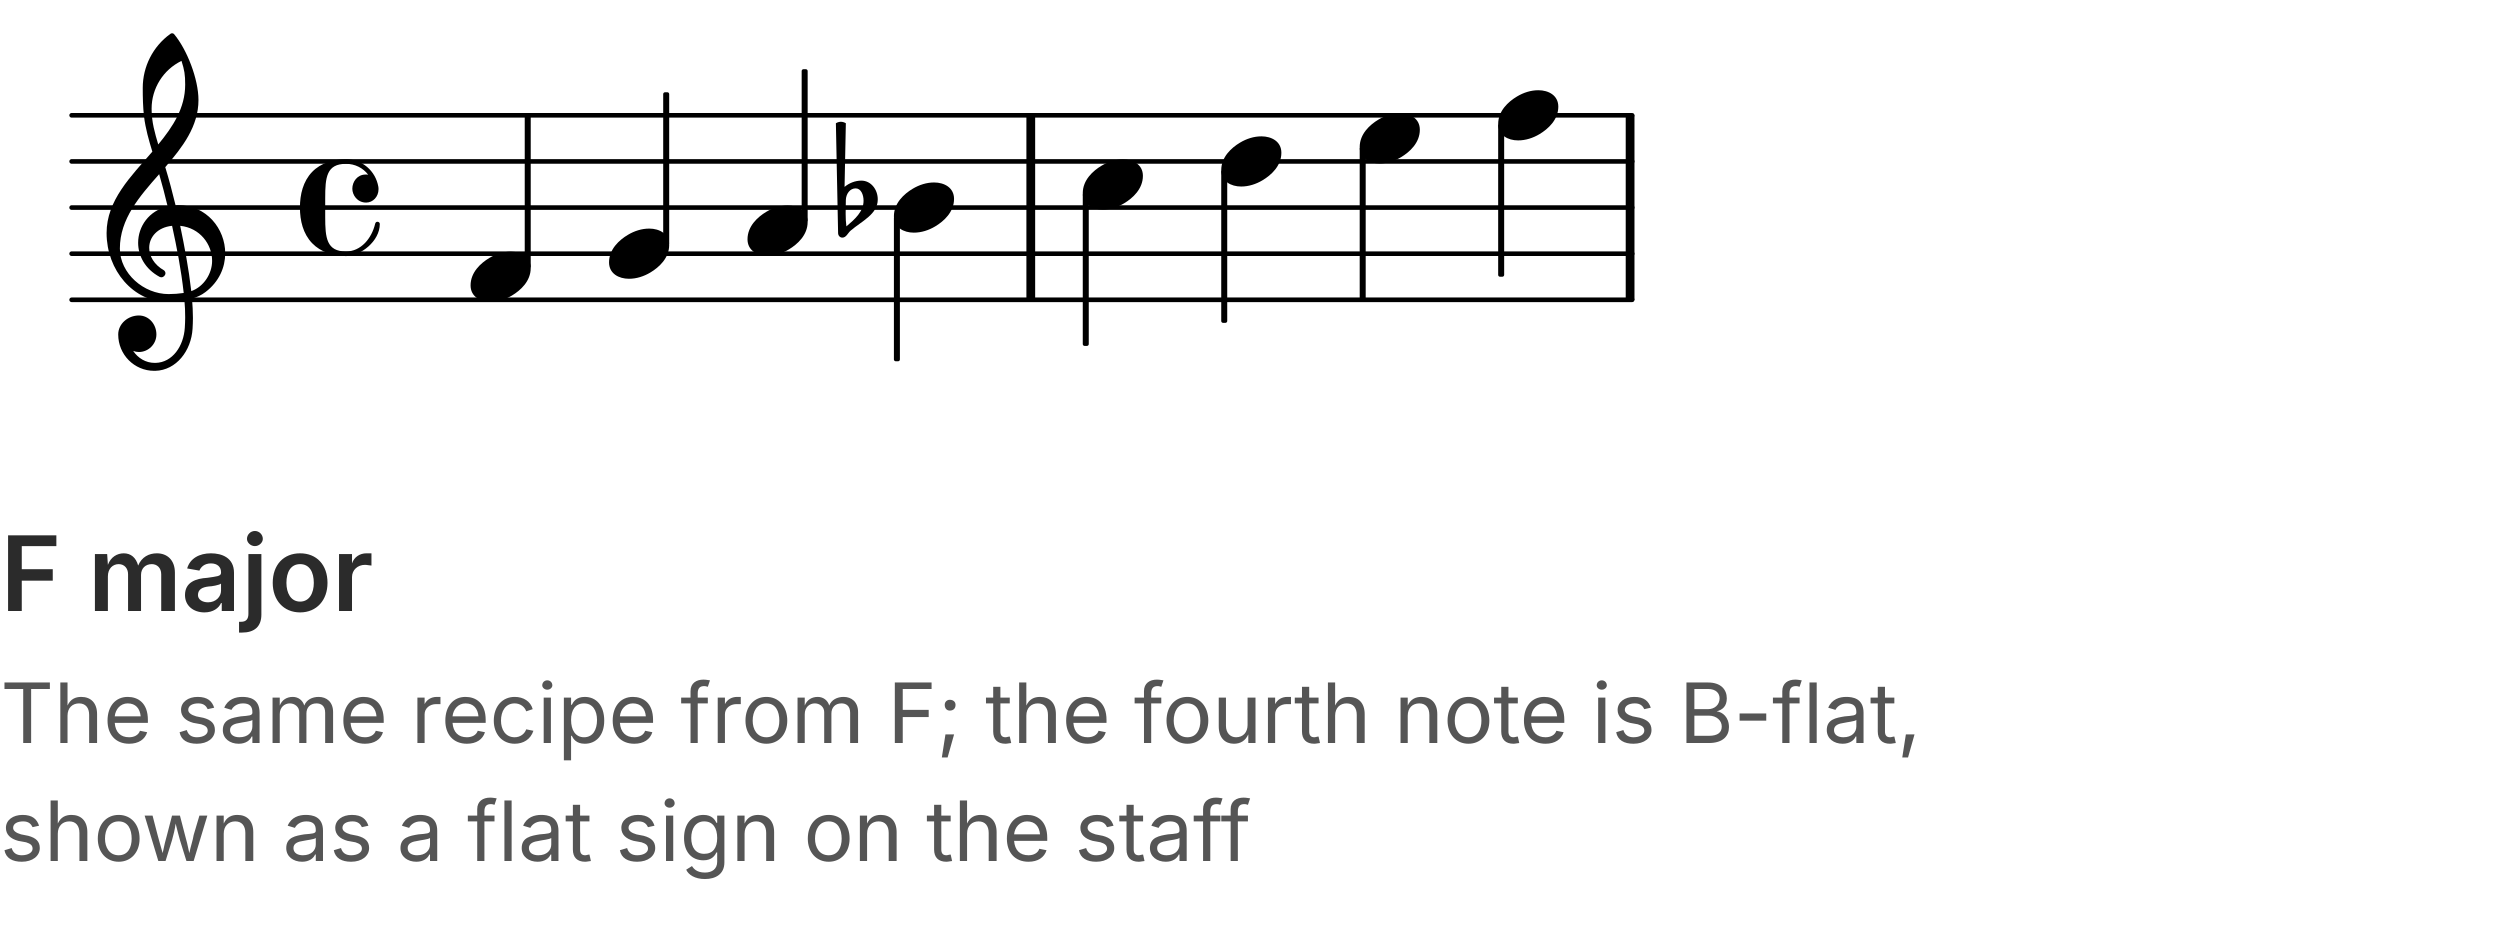
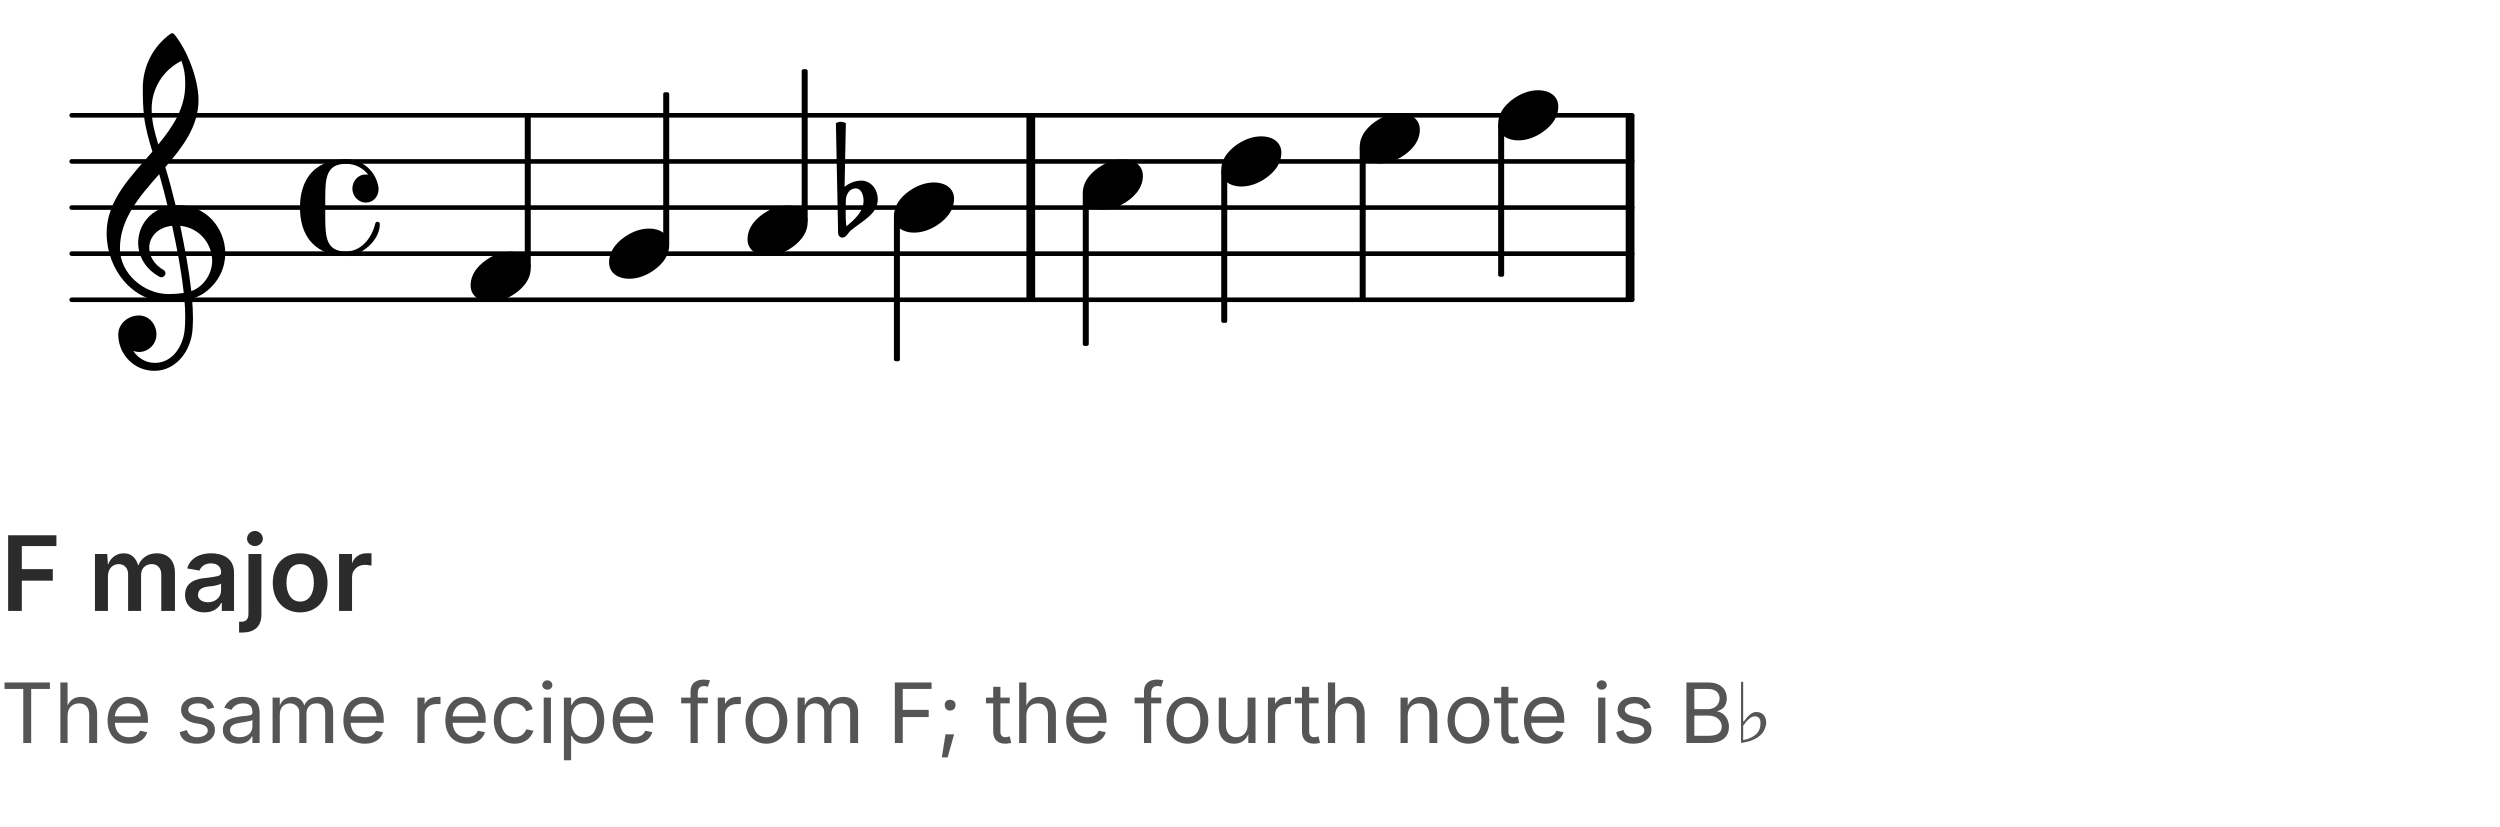
- <svg xmlns="http://www.w3.org/2000/svg" xmlns:xlink="http://www.w3.org/1999/xlink" version="1.2" width="95.25mm" height="35.977mm" viewBox="12.726 3.124 54.2 20.474">
+ <svg xmlns="http://www.w3.org/2000/svg" xmlns:xlink="http://www.w3.org/1999/xlink" version="1.2" width="95.25mm" height="31.479mm" viewBox="12.726 3.124 54.2 17.915">
  <style type="text/css">

tspan { white-space: pre; }

</style>
  <g transform="translate(14.2264, 9.6243)">
    <line stroke-linejoin="round" stroke-linecap="round" stroke-width="0.1" stroke="currentColor" x1="0.05" y1="0" x2="33.886" y2="0" />
  </g>
  <g transform="translate(14.2264, 8.6243)">
    <line stroke-linejoin="round" stroke-linecap="round" stroke-width="0.1" stroke="currentColor" x1="0.05" y1="0" x2="33.886" y2="0" />
  </g>
  <g transform="translate(14.2264, 7.6243)">
    <line stroke-linejoin="round" stroke-linecap="round" stroke-width="0.1" stroke="currentColor" x1="0.05" y1="0" x2="33.886" y2="0" />
  </g>
  <g transform="translate(14.2264, 6.6243)">
    <line stroke-linejoin="round" stroke-linecap="round" stroke-width="0.1" stroke="currentColor" x1="0.05" y1="0" x2="33.886" y2="0" />
  </g>
  <g transform="translate(14.2264, 5.6243)">
    <line stroke-linejoin="round" stroke-linecap="round" stroke-width="0.1" stroke="currentColor" x1="0.05" y1="0" x2="33.886" y2="0" />
  </g>
  <g transform="translate(47.9723, 7.6243)">
    <rect x="0" y="-2" width="0.19" height="4" ry="0" fill="currentColor" />
  </g>
  <g transform="translate(34.9778, 7.6243)">
    <rect x="0" y="-2" width="0.19" height="4" ry="0" fill="currentColor" />
  </g>
  <g transform="translate(39.2673, 7.6243)">
    <rect x="-0.065" y="-0.814" width="0.13" height="3.314" ry="0.04" fill="currentColor" />
  </g>
  <a style="color:inherit;" xlink:href="textedit:///tmp/tmp2rjc827_.svg:17:16:17">
    <g transform="translate(39.2023, 6.6243)">
      <path transform="scale(0.004, -0.004)" d="M218 136c55 0 108 -28 108 -89c0 -71 -55 -121 -102 -149c-35 -21 -75 -34 -116 -34c-55 0 -108 28 -108 89c0 71 55 121 102 149c35 21 75 34 116 34z" fill="currentColor" />
    </g>
  </a>
  <g transform="translate(36.265, 7.6243)">
    <rect x="-0.065" y="-0.314" width="0.13" height="3.314" ry="0.04" fill="currentColor" />
  </g>
  <g transform="translate(45.2718, 7.6243)">
    <rect x="-0.065" y="-1.814" width="0.13" height="3.314" ry="0.04" fill="currentColor" />
  </g>
  <a style="color:inherit;" xlink:href="textedit:///tmp/tmp2rjc827_.svg:19:16:17">
    <g transform="translate(45.2068, 5.6243)">
      <path transform="scale(0.004, -0.004)" d="M218 136c55 0 108 -28 108 -89c0 -71 -55 -121 -102 -149c-35 -21 -75 -34 -116 -34c-55 0 -108 28 -108 89c0 71 55 121 102 149c35 21 75 34 116 34z" fill="currentColor" />
    </g>
  </a>
  <g transform="translate(42.2695, 7.6243)">
    <rect x="-0.065" y="-1.314" width="0.13" height="3.314" ry="0.04" fill="currentColor" />
  </g>
  <a style="color:inherit;" xlink:href="textedit:///tmp/tmp2rjc827_.svg:18:16:17">
    <g transform="translate(42.2045, 6.1243)">
      <path transform="scale(0.004, -0.004)" d="M218 136c55 0 108 -28 108 -89c0 -71 -55 -121 -102 -149c-35 -21 -75 -34 -116 -34c-55 0 -108 28 -108 89c0 71 55 121 102 149c35 21 75 34 116 34z" fill="currentColor" />
    </g>
  </a>
  <g transform="translate(27.1678, 7.6243)">
    <rect x="-0.065" y="-2.5" width="0.13" height="3.314" ry="0.04" fill="currentColor" />
  </g>
  <a style="color:inherit;" xlink:href="textedit:///tmp/tmp2rjc827_.svg:16:16:17">
    <g transform="translate(36.2, 7.1243)">
      <path transform="scale(0.004, -0.004)" d="M218 136c55 0 108 -28 108 -89c0 -71 -55 -121 -102 -149c-35 -21 -75 -34 -116 -34c-55 0 -108 28 -108 89c0 71 55 121 102 149c35 21 75 34 116 34z" fill="currentColor" />
    </g>
  </a>
  <a style="color:inherit;" xlink:href="textedit:///tmp/tmp2rjc827_.svg:13:16:17">
    <g transform="translate(25.9286, 8.6243)">
      <path transform="scale(0.004, -0.004)" d="M218 136c55 0 108 -28 108 -89c0 -71 -55 -121 -102 -149c-35 -21 -75 -34 -116 -34c-55 0 -108 28 -108 89c0 71 55 121 102 149c35 21 75 34 116 34z" fill="currentColor" />
    </g>
  </a>
  <g transform="translate(24.1656, 7.6243)">
    <rect x="-0.065" y="-2" width="0.13" height="3.314" ry="0.04" fill="currentColor" />
  </g>
  <a style="color:inherit;" xlink:href="textedit:///tmp/tmp2rjc827_.svg:11:27:28">
    <g transform="translate(19.2264, 7.6243)">
      <path transform="scale(0.004, -0.004)" d="M359 27c-49 0 -75 42 -75 75c0 38 27 77 72 77c4 0 9 0 14 -1c-28 37 -72 59 -120 59c-106 0 -113 -73 -113 -186v-51v-51c0 -113 7 -187 113 -187c80 0 139 70 158 151c2 7 7 10 12 10c6 0 13 -4 13 -12c0 -94 -105 -174 -183 -174c-68 0 -137 21 -184 70 c-49 51 -66 122 -66 193s17 142 66 193c47 49 116 69 184 69c87 0 160 -63 175 -149c1 -5 1 -10 1 -14c0 -40 -30 -72 -67 -72z" fill="currentColor" />
    </g>
  </a>
  <g transform="translate(15.0264, 8.6243)">
    <path transform="scale(0.004, -0.004)" d="M266 -635h-6c-108 0 -195 88 -195 197c0 58 53 103 112 103c54 0 95 -47 95 -103c0 -52 -43 -95 -95 -95c-11 0 -21 2 -31 6c26 -39 68 -65 117 -65h4zM461 -203c68 24 113 95 113 164c0 90 -66 179 -173 190c24 -116 46 -231 60 -354zM74 28c0 -135 129 -247 264 -247 c28 0 55 2 82 6c-14 127 -37 245 -63 364c-79 -8 -124 -61 -124 -119c0 -44 25 -91 81 -123c5 -5 7 -10 7 -15c0 -11 -10 -22 -22 -22c-3 0 -6 1 -9 2c-80 43 -117 115 -117 185c0 88 58 174 160 197c-14 58 -29 117 -46 175c-107 -121 -213 -243 -213 -403zM335 -262 c-188 0 -333 172 -333 374c0 177 131 306 248 441c-19 62 -37 125 -45 190c-6 52 -7 104 -7 156c0 115 55 224 149 292c6 5 14 5 20 0c71 -84 133 -245 133 -358c0 -143 -86 -255 -180 -364c21 -68 39 -138 56 -207c4 0 9 1 13 1c155 0 256 -128 256 -261 c0 -76 -33 -154 -107 -210c-22 -17 -47 -28 -73 -36c3 -35 5 -70 5 -105c0 -19 -1 -39 -2 -58c-7 -119 -88 -225 -202 -228l1 43c93 2 153 92 159 191c1 18 2 37 2 55c0 31 -1 61 -4 92c-29 -5 -58 -8 -89 -8zM428 916c0 55 -4 79 -20 129c-99 -48 -162 -149 -162 -259 c0 -74 18 -133 36 -194c80 97 146 198 146 324z" fill="currentColor" />
  </g>
  <a style="color:inherit;" xlink:href="textedit:///tmp/tmp2rjc827_.svg:12:16:17">
    <g transform="translate(22.9264, 9.1243)">
      <path transform="scale(0.004, -0.004)" d="M218 136c55 0 108 -28 108 -89c0 -71 -55 -121 -102 -149c-35 -21 -75 -34 -116 -34c-55 0 -108 28 -108 89c0 71 55 121 102 149c35 21 75 34 116 34z" fill="currentColor" />
    </g>
  </a>
  <g transform="translate(30.1701, 7.6243)">
    <rect x="-0.065" y="-3" width="0.13" height="3.314" ry="0.04" fill="currentColor" />
  </g>
  <g transform="translate(32.1701, 7.6243)">
    <rect x="-0.065" y="0.186" width="0.13" height="3.147" ry="0.04" fill="currentColor" />
  </g>
  <a style="color:inherit;" xlink:href="textedit:///tmp/tmp2rjc827_.svg:15:16:17">
    <g transform="translate(32.1051, 7.6243)">
      <path transform="scale(0.004, -0.004)" d="M218 136c55 0 108 -28 108 -89c0 -71 -55 -121 -102 -149c-35 -21 -75 -34 -116 -34c-55 0 -108 28 -108 89c0 71 55 121 102 149c35 21 75 34 116 34z" fill="currentColor" />
    </g>
  </a>
  <a style="color:inherit;" xlink:href="textedit:///tmp/tmp2rjc827_.svg:14:16:17">
    <g transform="translate(28.9309, 8.1243)">
      <path transform="scale(0.004, -0.004)" d="M218 136c55 0 108 -28 108 -89c0 -71 -55 -121 -102 -149c-35 -21 -75 -34 -116 -34c-55 0 -108 28 -108 89c0 71 55 121 102 149c35 21 75 34 116 34z" fill="currentColor" />
    </g>
  </a>
  <g transform="translate(30.9551, 7.6243)">
    <path transform="scale(0.004, -0.004)" d="M27 41l-1 -66v-11c0 -22 1 -44 4 -66c45 38 93 80 93 139c0 33 -14 67 -43 67c-31 0 -52 -30 -53 -63zM-15 -138l-12 595c8 5 18 8 27 8s19 -3 27 -8l-7 -345c25 21 58 34 91 34c52 0 89 -48 89 -102c0 -80 -86 -117 -147 -169c-15 -13 -24 -38 -45 -38 c-13 0 -23 11 -23 25z" fill="currentColor" />
  </g>
  <g font-family="system-ui, -apple-system, Segoe UI, sans-serif">
    <text x="12.726" y="16.372" font-size="2.258" fill="#2B2B2B" text-anchor="start" font-weight="600">F major</text>
-     <text x="12.726" y="19.233" font-size="1.807" fill="#555555" text-anchor="start">The same recipe from F; the fourth note is B-flat,</text>
-     <text x="12.726" y="21.792" font-size="1.807" fill="#555555" text-anchor="start">shown as a flat sign on the staff</text>
+     <text x="12.726" y="19.233" font-size="1.807" fill="#555555" text-anchor="start">The same recipe from F; the fourth note is B♭</text>
  </g>
</svg>
